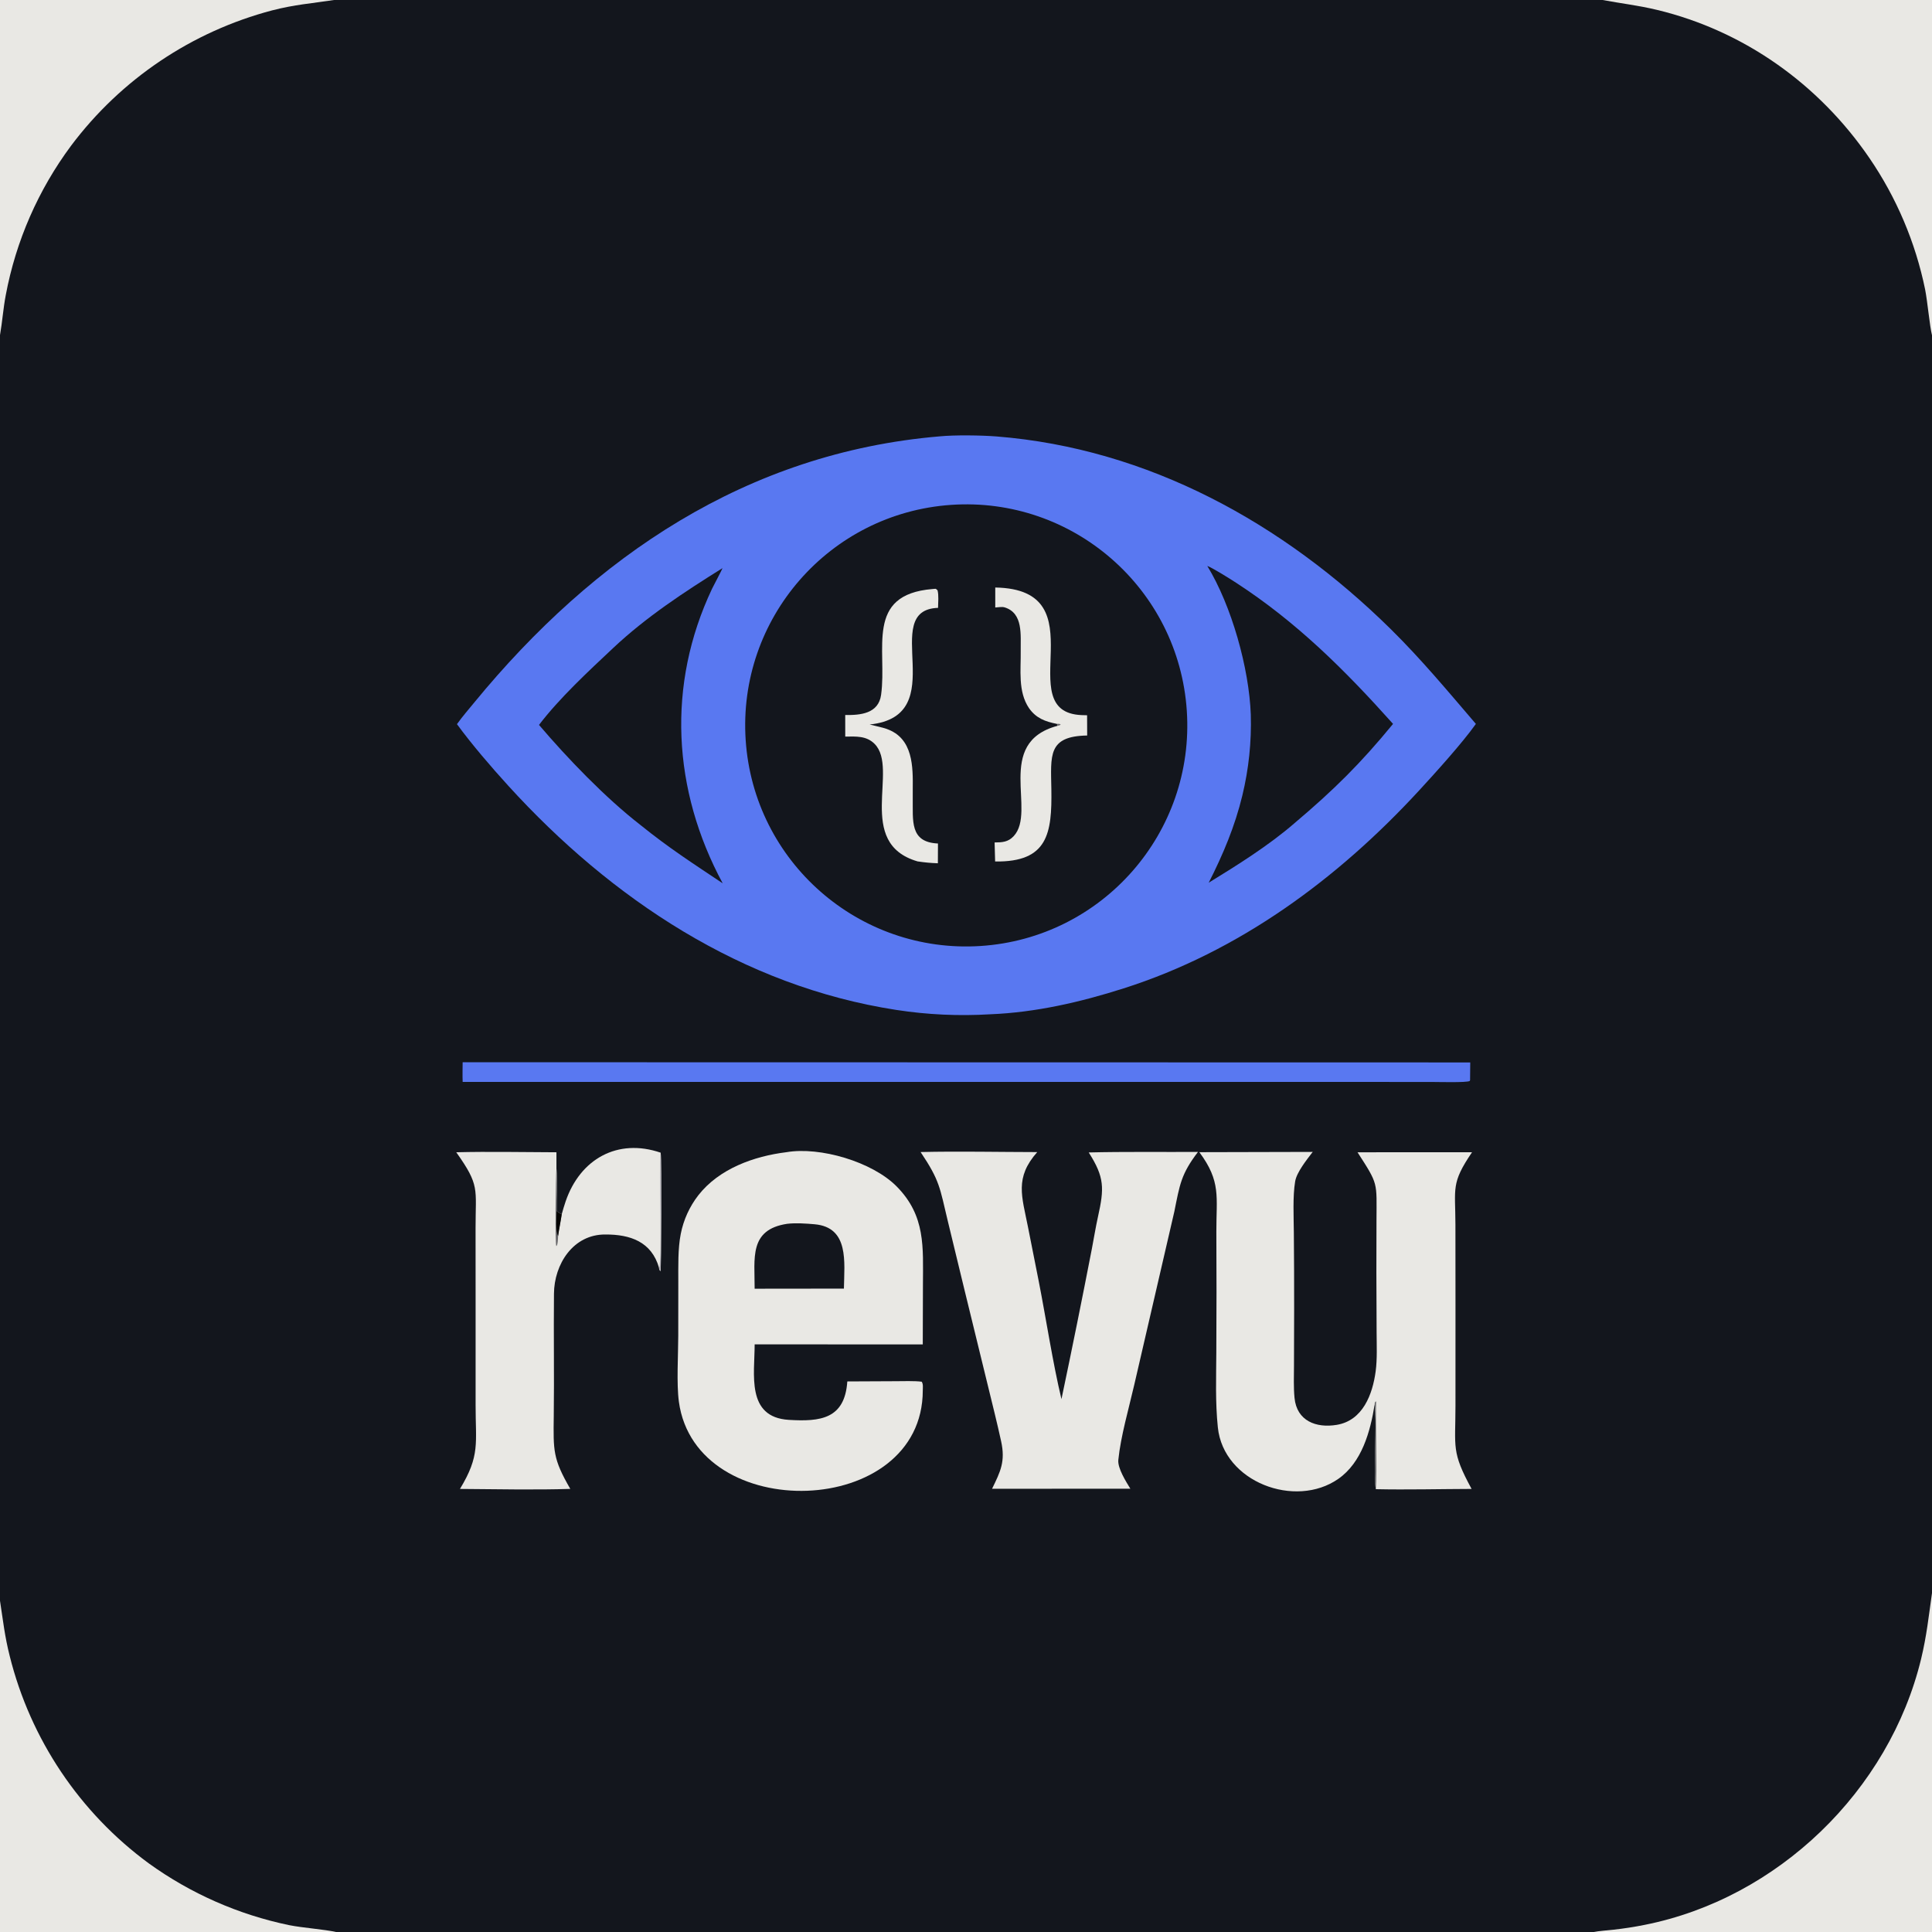
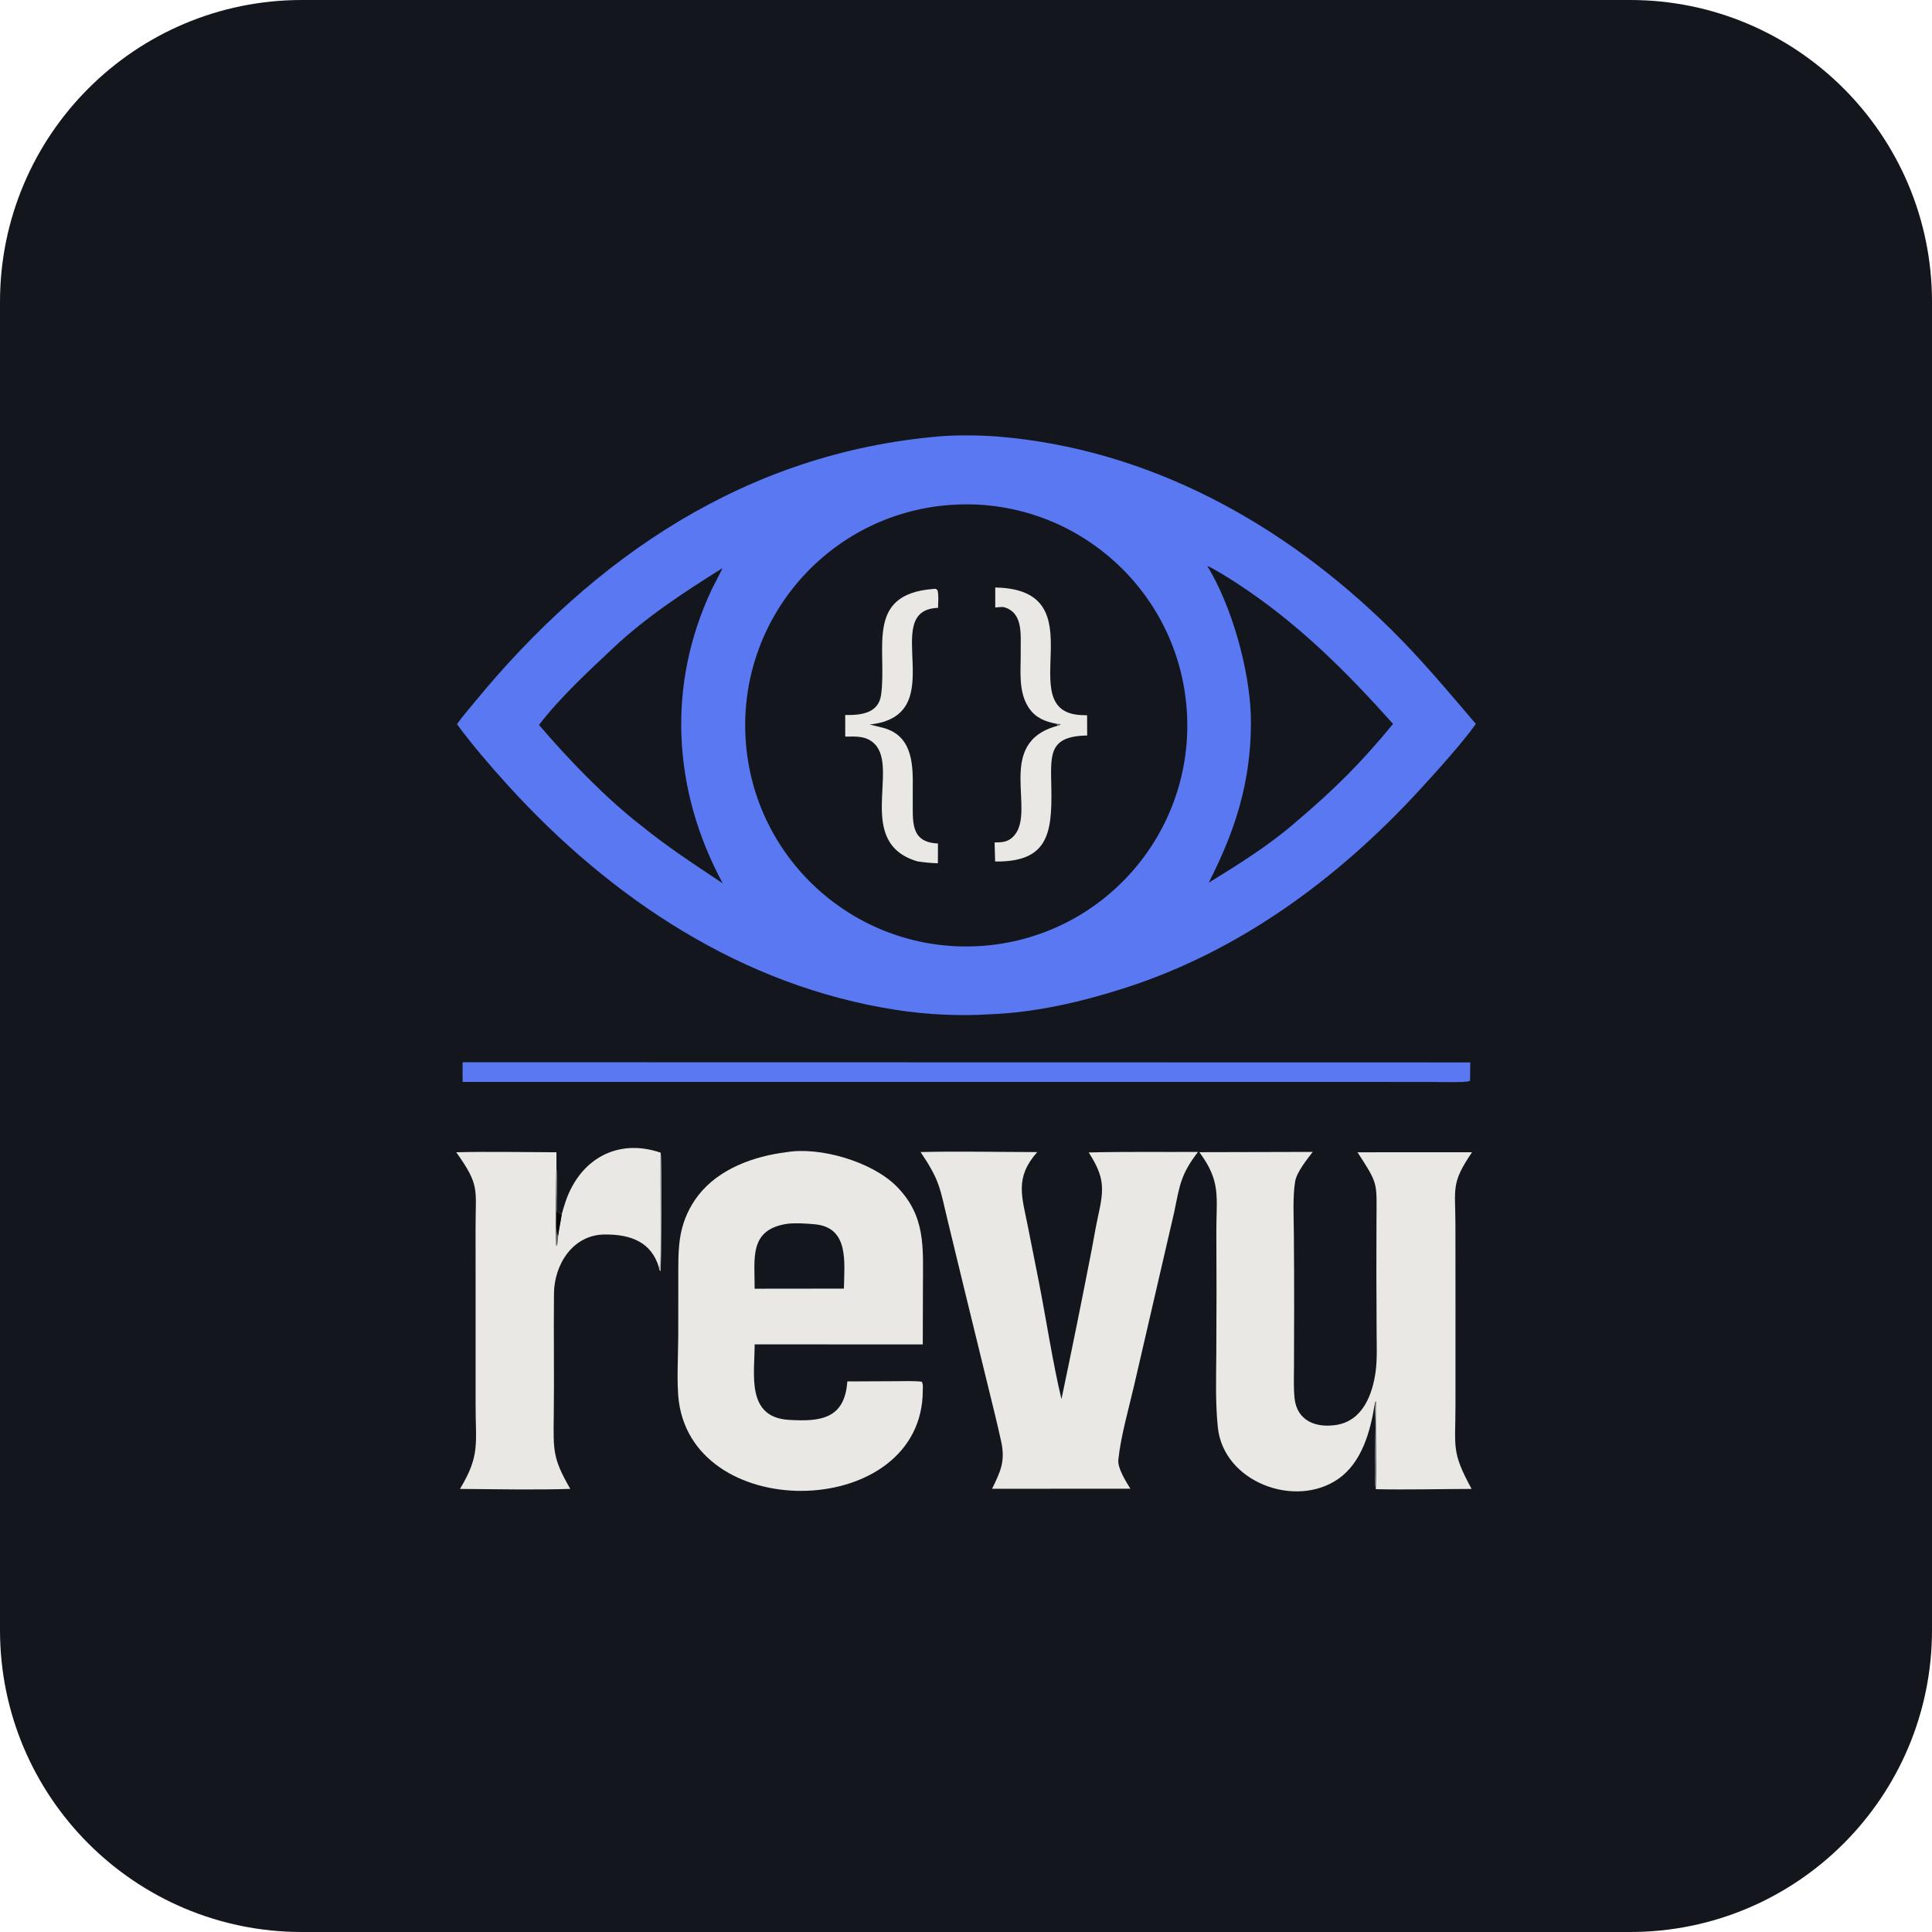
<svg xmlns="http://www.w3.org/2000/svg" width="1024" height="1024" viewBox="0 0 1024 1024">
-   <path fill="#13161D" d="M0 0L177.055 0L849.407 0L1024 0L1024 177.681L1024 844.327L1024 1024L844.781 1024L178.071 1024L0 1024L0 848.428L0 177.609L0 0Z" />
-   <path fill="#E9E8E4" d="M844.781 1024C846.778 1023.52 852.995 1023.02 855.336 1022.76C860.787 1022.16 866.209 1021.32 871.586 1020.24C942.264 1006.27 1001.3 949.106 1018.22 879.288C1021.17 867.103 1022.25 856.661 1024 844.327L1024 1024L844.781 1024Z" />
-   <path fill="#E9E8E4" d="M0 0L177.055 0C164.954 1.851 156.438 2.376 144.26 5.497C101.674 16.709 64.122 41.976 37.693 77.202C20.294 100.614 8.452 127.681 3.067 156.349C1.703 163.47 1.232 170.582 0 177.609L0 0Z" />
-   <path fill="#E9E8E4" d="M0 848.428C1.623 858.975 2.499 867.258 5.147 877.722C16.138 921.813 42.194 960.676 78.808 987.588C101.043 1003.63 126.414 1014.8 153.261 1020.37C160.716 1021.85 171.976 1022.6 178.071 1024L0 1024L0 848.428Z" />
-   <path fill="#E9E8E4" d="M849.407 0L1024 0L1024 177.681C1022.73 172.624 1021.68 160.207 1020.35 153.389C1015.23 128.439 1005.19 104.762 990.809 83.744C963.981 44.537 924.287 16.316 878.233 5.236C868.529 2.902 859.143 1.812 849.407 0Z" />
-   <path fill="#5978F1" d="M497.92 231.29C505.871 230.486 520.2 230.689 528.201 231.326C608.689 237.734 680.134 277.333 736.989 333.306C753.244 349.309 767.473 366.453 782.248 383.695C774.917 393.998 760.702 409.694 752.152 418.976C708.965 465.864 656.722 504.385 595.522 523.873C572.737 531.129 548.995 536.63 524.875 537.589C508.234 538.599 491.532 537.826 475.056 535.284C393.62 522.732 324.102 476.56 269.381 416.446C260.379 406.558 250.086 394.604 242.195 383.813C245.05 379.818 248.35 376.015 251.468 372.219C314.954 294.929 395.873 239.945 497.92 231.29Z" />
-   <path fill="#13161D" d="M504.073 267.598C568.719 263.143 624.704 312.01 629.028 376.664C633.351 441.319 584.371 497.205 519.707 501.397C455.23 505.577 399.54 456.768 395.228 392.299C390.917 327.83 439.613 272.041 504.073 267.598Z" />
-   <path fill="#E9E8E4" d="M494.205 312.2C496.385 312.107 495.581 311.73 496.909 312.851C497.629 315.528 497.227 319.202 497.184 322.178C465.178 323.255 505.353 379.4 460.943 383.999C465.717 385.298 470.39 385.775 474.624 388.66C485.409 396.008 483.623 411.816 483.776 422.744C483.946 434.985 482 446.398 497.141 447.076L497.093 457.556C492.936 457.396 490.46 457.157 486.34 456.56C453.049 446.867 476.66 407.547 463.585 394.306C459.242 389.908 453.686 390.346 447.995 390.413L447.987 378.964C456.039 379.101 465.617 378.254 466.996 368.293C470.327 344.231 458.217 315.175 494.205 312.2Z" />
-   <path fill="#E9E8E4" d="M527.507 311.394C583.342 312.326 534.898 377.376 573.243 379.022C574.223 379.068 575.203 379.095 576.183 379.103L576.227 389.835C555.294 390.185 556.947 400.309 557.238 418.233C557.619 441.711 555.425 457.018 527.437 456.608L527.164 446.519C531.202 446.488 534.317 446.344 537.279 443.168C549.601 429.956 526.855 393.787 560.388 384.728C560.459 384.216 560.459 384.064 560.137 383.671C553.977 382.438 549.147 380.693 545.38 375.311C539.425 366.481 541.156 355.003 540.999 344.984C540.869 336.73 542.456 324.986 532.466 321.916C531.034 321.476 529 321.921 527.509 321.981L527.507 311.394Z" />
-   <path fill="#67676A" d="M560.137 383.671C561.859 383.46 563.441 384.163 560.388 384.728C560.459 384.216 560.459 384.064 560.137 383.671Z" />
-   <path fill="#13161D" d="M639.887 299.953C642.851 301.066 651.999 306.822 655.104 308.839C687.387 329.811 712.913 355.251 738.342 383.679C721.136 404.66 707.016 418.633 686.028 436.365C672.614 448.011 655.796 458.564 640.647 467.848C648.236 452.911 654.538 437.959 658.473 421.613C661.864 407.598 663.371 393.194 662.951 378.781C662.055 354.142 652.791 321.099 639.887 299.953Z" />
-   <path fill="#13161D" d="M382.949 301.117C382.818 301.731 378.095 310.586 377.384 312.091C353.322 363.016 356.382 418.709 383.053 468.191C366.707 457.228 354.94 449.765 339.248 437.105C320.699 422.677 300.827 401.988 285.684 384.221C296.558 369.956 311.934 355.733 324.991 343.463C342.531 326.98 362.577 313.832 382.949 301.117Z" />
-   <path fill="#E9E8E4" d="M416.804 610.691C434.592 607.62 462.346 615.765 475.26 628.851C490.655 644.451 489.227 660.889 489.178 681.023L489.088 712.573L399.98 712.539C400.011 728.215 395.296 751.161 418.085 752.559C434.824 753.586 447.754 752.095 449.093 732.189L474.372 732.07C478.345 732.055 484.918 731.842 488.534 732.332C489.371 733.676 489.114 735.238 489.095 736.904C489.107 805.19 368.833 808.546 359.829 742.984C358.515 733.416 359.478 717.99 359.488 707.988L359.514 679.498C359.529 671.329 359.241 661.887 360.817 653.988C362.284 646.515 365.483 639.491 370.159 633.479C381.166 619.43 399.619 612.8 416.804 610.691Z" />
-   <path fill="#13161D" d="M417.167 648.648C421.737 648.112 427.164 648.475 431.754 648.882C450.179 650.515 447.503 669.027 447.29 682.998L431.25 683.007L399.974 683.041C400.04 666.916 396.857 651.753 417.167 648.648Z" />
-   <path fill="#E9E8E4" d="M635.684 610.681L695.766 610.535C692.634 614.661 687.283 621.256 686.457 626.176C685.125 634.106 685.697 645 685.763 653.235C685.885 666.805 685.939 680.375 685.924 693.946L685.839 723.841C685.82 729.516 685.572 735.221 686.123 740.898C687.31 753.137 697.593 757.031 708.53 755.199C722.336 752.887 727.507 739.023 729.136 726.781C729.999 720.289 729.659 712.902 729.635 706.261L729.51 674.235L729.567 646.923C729.636 626.276 730.671 628.03 719.514 610.73L780.208 610.715C768.957 627.273 771.383 629.642 771.405 649.133L771.441 692.176L771.429 745.148C771.428 767.368 769.199 769.339 779.975 789.158C763.587 789.208 745.456 789.655 729.234 789.296C728.596 785.895 729.038 781.052 728.91 777.457C728.538 767.004 729.66 754.542 728.604 744.343C726.328 758.751 721.787 775.13 709.354 783.817C686.535 799.76 648.467 785.566 645.481 756.533C644.097 743.079 644.609 730.191 644.67 716.877C644.806 695.523 644.814 674.168 644.693 652.813C644.66 634.28 647.259 626.26 635.684 610.681Z" />
-   <path fill="#67676A" d="M728.604 744.343C728.619 743.722 728.624 743.106 729.204 742.777C729.293 742.804 729.376 742.821 729.373 742.932C729.022 753.518 729.964 780.236 729.234 789.296C728.596 785.895 729.038 781.052 728.91 777.457C728.538 767.004 729.66 754.542 728.604 744.343Z" />
-   <path fill="#E9E8E4" d="M577.044 610.822C595.817 610.359 616.013 610.645 634.945 610.551C625.921 622.364 625.294 627.942 622.423 642.154L601.193 733.91C598.398 746.092 593.965 761.405 592.735 773.777C592.298 778.171 596.786 785.237 599.11 789.048L525.808 789.082C530.32 779.849 532.946 774.565 530.619 763.91C528.504 754.223 526.089 744.632 523.738 734.999L511.039 683.025L502.393 647.35C498.061 629.335 498.176 625.855 487.934 610.604C507.629 610.133 529.889 610.606 549.759 610.632C537.696 624.24 541.636 634.035 544.836 650.257L550.56 679.131C554.431 698.857 558.007 722.453 562.595 741.575C568.183 715.051 573.556 688.482 578.714 661.872C579.754 656.466 580.756 650.249 581.926 645.007C585.31 629.837 585.469 624.02 577.044 610.822Z" />
-   <path fill="#E9E8E4" d="M297.729 643.573C298.35 641.291 299.038 639.027 299.791 636.785C307.461 614.324 327.309 603.103 350.167 610.944C350.704 615.285 350.394 673.198 350.112 673.75C349.317 672.764 349.487 673.192 349.299 671.959C345.337 658.111 333.994 654.249 320.877 654.309C303.777 654.179 293.716 670.063 293.615 685.713C293.392 707.193 293.782 728.963 293.505 750.43C293.266 769.033 293.02 773.142 302.271 789.141C284.08 789.755 262.158 789.284 243.787 789.164C254.576 771.393 252.051 765.027 252.078 744.562L252.082 691.949L252.059 650.985C252.046 629.719 254.399 628.447 241.829 610.725C258.798 610.293 277.834 610.682 294.925 610.73L294.924 619.49C295.489 625.86 294.902 635.164 295.015 641.875C296.213 642.798 296.418 643 297.729 643.573Z" />
-   <path fill="#67676A" d="M294.924 619.49C295.489 625.86 294.902 635.164 295.015 641.875C296.213 642.798 296.418 643 297.729 643.573C297.181 647.403 296.322 651.219 295.811 655.086C295.77 655.76 295.683 660.238 294.867 660.417C294.127 659.884 294.529 623.103 294.924 619.49Z" />
-   <path fill="#030302" d="M295.015 641.875C296.213 642.798 296.418 643 297.729 643.573C297.181 647.403 296.322 651.219 295.811 655.086C294.345 652.64 295.008 645.226 295.015 641.875Z" />
-   <path fill="#B4B2B9" d="M350.167 610.944C350.704 615.285 350.394 673.198 350.112 673.75C349.317 672.764 349.487 673.192 349.299 671.959C351.077 668.68 349.018 620.243 350.167 610.944Z" />
-   <path fill="#5978F1" d="M245.209 563.003L779.259 563.109L779.171 572.536L778.951 572.968C777.186 573.887 761.951 573.461 758.594 573.459L720.097 573.45L602.203 573.441L245.217 573.438C245.086 570.067 245.182 566.4 245.209 563.003Z" />
+   <defs>
+     <clipPath id="rc">
+       <rect width="1024" height="1024" rx="160" ry="160" />
+     </clipPath>
+   </defs>
+   <g clip-path="url(#rc)">
+     <path fill="#13161D" d="M0 0L177.055 0L849.407 0L1024 0L1024 177.681L1024 844.327L1024 1024L844.781 1024L178.071 1024L0 1024L0 848.428L0 177.609L0 0Z" />
+     <path fill="#5978F1" d="M497.92 231.29C505.871 230.486 520.2 230.689 528.201 231.326C608.689 237.734 680.134 277.333 736.989 333.306C753.244 349.309 767.473 366.453 782.248 383.695C774.917 393.998 760.702 409.694 752.152 418.976C708.965 465.864 656.722 504.385 595.522 523.873C572.737 531.129 548.995 536.63 524.875 537.589C508.234 538.599 491.532 537.826 475.056 535.284C393.62 522.732 324.102 476.56 269.381 416.446C260.379 406.558 250.086 394.604 242.195 383.813C245.05 379.818 248.35 376.015 251.468 372.219C314.954 294.929 395.873 239.945 497.92 231.29Z" />
+     <path fill="#13161D" d="M504.073 267.598C568.719 263.143 624.704 312.01 629.028 376.664C633.351 441.319 584.371 497.205 519.707 501.397C455.23 505.577 399.54 456.768 395.228 392.299C390.917 327.83 439.613 272.041 504.073 267.598Z" />
+     <path fill="#E9E8E4" d="M494.205 312.2C496.385 312.107 495.581 311.73 496.909 312.851C497.629 315.528 497.227 319.202 497.184 322.178C465.178 323.255 505.353 379.4 460.943 383.999C465.717 385.298 470.39 385.775 474.624 388.66C485.409 396.008 483.623 411.816 483.776 422.744C483.946 434.985 482 446.398 497.141 447.076L497.093 457.556C492.936 457.396 490.46 457.157 486.34 456.56C453.049 446.867 476.66 407.547 463.585 394.306C459.242 389.908 453.686 390.346 447.995 390.413L447.987 378.964C456.039 379.101 465.617 378.254 466.996 368.293C470.327 344.231 458.217 315.175 494.205 312.2Z" />
+     <path fill="#E9E8E4" d="M527.507 311.394C583.342 312.326 534.898 377.376 573.243 379.022C574.223 379.068 575.203 379.095 576.183 379.103L576.227 389.835C555.294 390.185 556.947 400.309 557.238 418.233C557.619 441.711 555.425 457.018 527.437 456.608L527.164 446.519C531.202 446.488 534.317 446.344 537.279 443.168C549.601 429.956 526.855 393.787 560.388 384.728C560.459 384.216 560.459 384.064 560.137 383.671C553.977 382.438 549.147 380.693 545.38 375.311C539.425 366.481 541.156 355.003 540.999 344.984C540.869 336.73 542.456 324.986 532.466 321.916C531.034 321.476 529 321.921 527.509 321.981L527.507 311.394Z" />
+     <path fill="#67676A" d="M560.137 383.671C561.859 383.46 563.441 384.163 560.388 384.728C560.459 384.216 560.459 384.064 560.137 383.671Z" />
+     <path fill="#13161D" d="M639.887 299.953C642.851 301.066 651.999 306.822 655.104 308.839C687.387 329.811 712.913 355.251 738.342 383.679C721.136 404.66 707.016 418.633 686.028 436.365C672.614 448.011 655.796 458.564 640.647 467.848C648.236 452.911 654.538 437.959 658.473 421.613C661.864 407.598 663.371 393.194 662.951 378.781C662.055 354.142 652.791 321.099 639.887 299.953Z" />
+     <path fill="#13161D" d="M382.949 301.117C382.818 301.731 378.095 310.586 377.384 312.091C353.322 363.016 356.382 418.709 383.053 468.191C366.707 457.228 354.94 449.765 339.248 437.105C320.699 422.677 300.827 401.988 285.684 384.221C296.558 369.956 311.934 355.733 324.991 343.463C342.531 326.98 362.577 313.832 382.949 301.117Z" />
+     <path fill="#E9E8E4" d="M416.804 610.691C434.592 607.62 462.346 615.765 475.26 628.851C490.655 644.451 489.227 660.889 489.178 681.023L489.088 712.573L399.98 712.539C400.011 728.215 395.296 751.161 418.085 752.559C434.824 753.586 447.754 752.095 449.093 732.189L474.372 732.07C478.345 732.055 484.918 731.842 488.534 732.332C489.371 733.676 489.114 735.238 489.095 736.904C489.107 805.19 368.833 808.546 359.829 742.984C358.515 733.416 359.478 717.99 359.488 707.988L359.514 679.498C359.529 671.329 359.241 661.887 360.817 653.988C362.284 646.515 365.483 639.491 370.159 633.479C381.166 619.43 399.619 612.8 416.804 610.691Z" />
+     <path fill="#13161D" d="M417.167 648.648C421.737 648.112 427.164 648.475 431.754 648.882C450.179 650.515 447.503 669.027 447.29 682.998L431.25 683.007L399.974 683.041C400.04 666.916 396.857 651.753 417.167 648.648Z" />
+     <path fill="#E9E8E4" d="M635.684 610.681L695.766 610.535C692.634 614.661 687.283 621.256 686.457 626.176C685.125 634.106 685.697 645 685.763 653.235C685.885 666.805 685.939 680.375 685.924 693.946L685.839 723.841C685.82 729.516 685.572 735.221 686.123 740.898C687.31 753.137 697.593 757.031 708.53 755.199C722.336 752.887 727.507 739.023 729.136 726.781C729.999 720.289 729.659 712.902 729.635 706.261L729.51 674.235L729.567 646.923C729.636 626.276 730.671 628.03 719.514 610.73L780.208 610.715C768.957 627.273 771.383 629.642 771.405 649.133L771.441 692.176L771.429 745.148C771.428 767.368 769.199 769.339 779.975 789.158C763.587 789.208 745.456 789.655 729.234 789.296C728.596 785.895 729.038 781.052 728.91 777.457C728.538 767.004 729.66 754.542 728.604 744.343C726.328 758.751 721.787 775.13 709.354 783.817C686.535 799.76 648.467 785.566 645.481 756.533C644.097 743.079 644.609 730.191 644.67 716.877C644.806 695.523 644.814 674.168 644.693 652.813C644.66 634.28 647.259 626.26 635.684 610.681Z" />
+     <path fill="#67676A" d="M728.604 744.343C728.619 743.722 728.624 743.106 729.204 742.777C729.293 742.804 729.376 742.821 729.373 742.932C729.022 753.518 729.964 780.236 729.234 789.296C728.596 785.895 729.038 781.052 728.91 777.457C728.538 767.004 729.66 754.542 728.604 744.343Z" />
+     <path fill="#E9E8E4" d="M577.044 610.822C595.817 610.359 616.013 610.645 634.945 610.551C625.921 622.364 625.294 627.942 622.423 642.154L601.193 733.91C598.398 746.092 593.965 761.405 592.735 773.777C592.298 778.171 596.786 785.237 599.11 789.048L525.808 789.082C530.32 779.849 532.946 774.565 530.619 763.91C528.504 754.223 526.089 744.632 523.738 734.999L511.039 683.025L502.393 647.35C498.061 629.335 498.176 625.855 487.934 610.604C507.629 610.133 529.889 610.606 549.759 610.632C537.696 624.24 541.636 634.035 544.836 650.257L550.56 679.131C554.431 698.857 558.007 722.453 562.595 741.575C568.183 715.051 573.556 688.482 578.714 661.872C579.754 656.466 580.756 650.249 581.926 645.007C585.31 629.837 585.469 624.02 577.044 610.822Z" />
+     <path fill="#E9E8E4" d="M297.729 643.573C298.35 641.291 299.038 639.027 299.791 636.785C307.461 614.324 327.309 603.103 350.167 610.944C350.704 615.285 350.394 673.198 350.112 673.75C349.317 672.764 349.487 673.192 349.299 671.959C345.337 658.111 333.994 654.249 320.877 654.309C303.777 654.179 293.716 670.063 293.615 685.713C293.392 707.193 293.782 728.963 293.505 750.43C293.266 769.033 293.02 773.142 302.271 789.141C284.08 789.755 262.158 789.284 243.787 789.164C254.576 771.393 252.051 765.027 252.078 744.562L252.082 691.949L252.059 650.985C252.046 629.719 254.399 628.447 241.829 610.725C258.798 610.293 277.834 610.682 294.925 610.73L294.924 619.49C295.489 625.86 294.902 635.164 295.015 641.875C296.213 642.798 296.418 643 297.729 643.573Z" />
+     <path fill="#67676A" d="M294.924 619.49C295.489 625.86 294.902 635.164 295.015 641.875C296.213 642.798 296.418 643 297.729 643.573C297.181 647.403 296.322 651.219 295.811 655.086C295.77 655.76 295.683 660.238 294.867 660.417C294.127 659.884 294.529 623.103 294.924 619.49Z" />
+     <path fill="#030302" d="M295.015 641.875C296.213 642.798 296.418 643 297.729 643.573C297.181 647.403 296.322 651.219 295.811 655.086C294.345 652.64 295.008 645.226 295.015 641.875Z" />
+     <path fill="#B4B2B9" d="M350.167 610.944C350.704 615.285 350.394 673.198 350.112 673.75C349.317 672.764 349.487 673.192 349.299 671.959C351.077 668.68 349.018 620.243 350.167 610.944Z" />
+     <path fill="#5978F1" d="M245.209 563.003L779.259 563.109L779.171 572.536L778.951 572.968C777.186 573.887 761.951 573.461 758.594 573.459L720.097 573.45L602.203 573.441L245.217 573.438C245.086 570.067 245.182 566.4 245.209 563.003Z" />
+   </g>
</svg>
